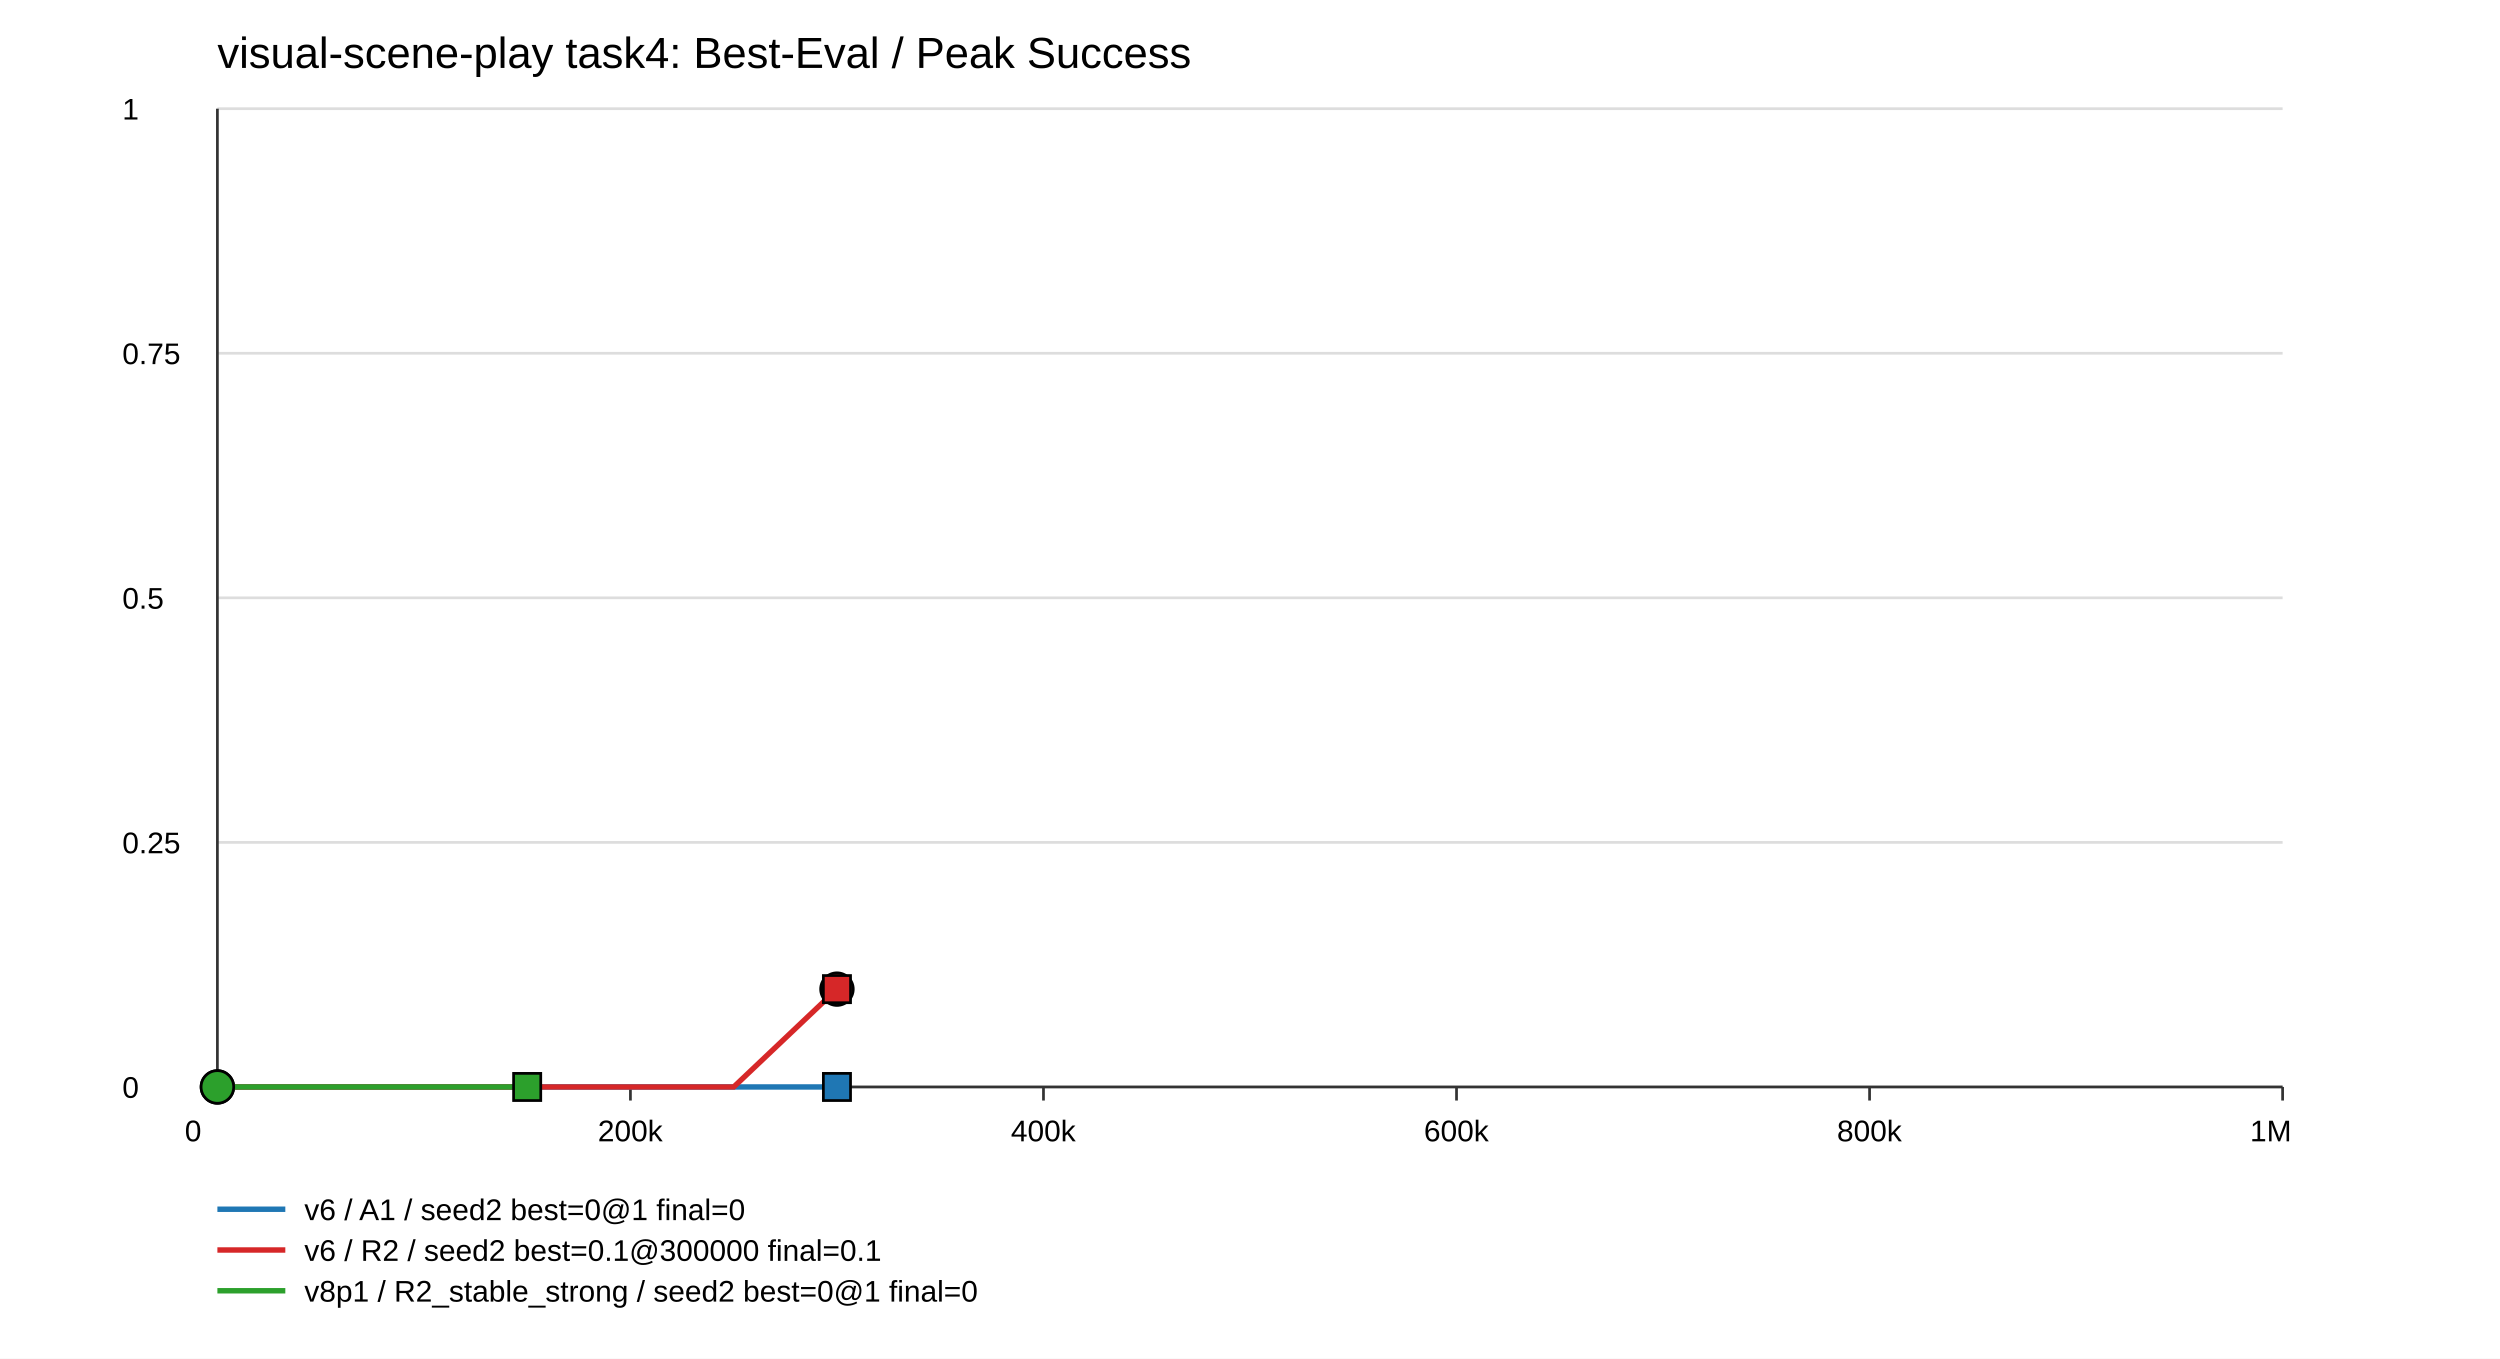
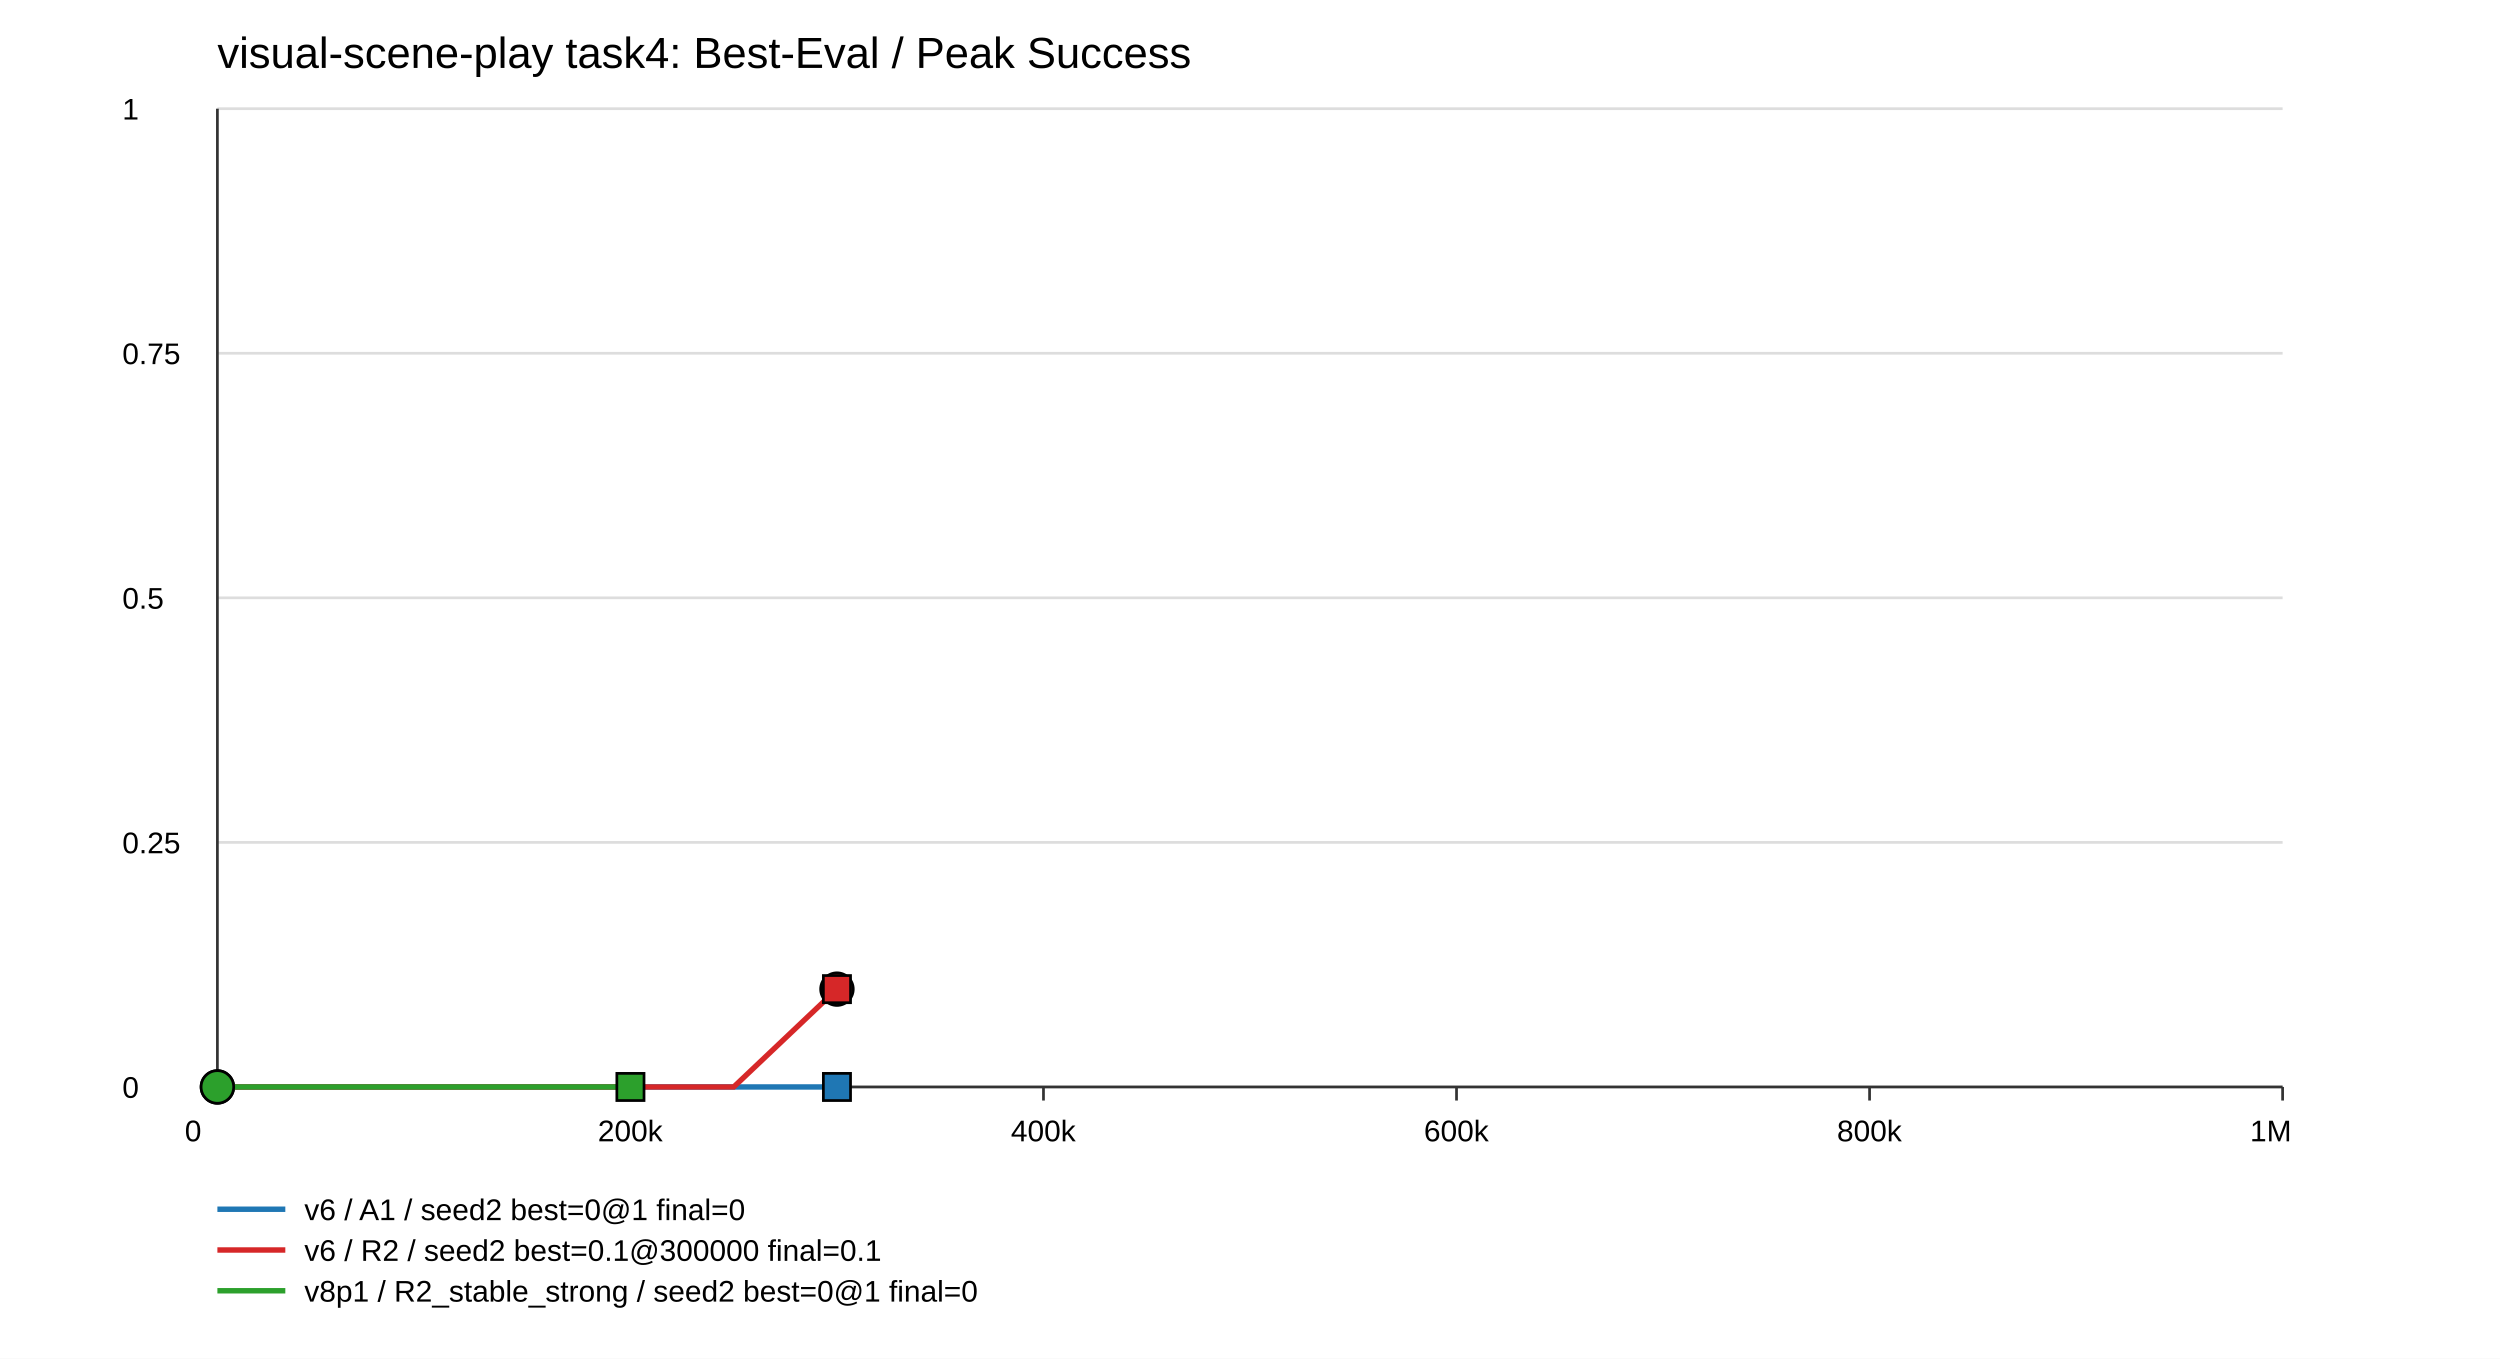
<svg xmlns="http://www.w3.org/2000/svg" width="920" height="500" viewBox="0 0 920 500">
  <rect width="100%" height="100%" fill="white" />
  <text x="80" y="25" font-family="Arial" font-size="16">visual-scene-play task4: Best-Eval / Peak Success</text>
  <line x1="80" y1="400.0" x2="840" y2="400.0" stroke="#ddd" />
  <text x="45" y="404.0" font-family="Arial" font-size="11">0</text>
  <line x1="80" y1="310.0" x2="840" y2="310.0" stroke="#ddd" />
  <text x="45" y="314.0" font-family="Arial" font-size="11">0.25</text>
  <line x1="80" y1="220.0" x2="840" y2="220.0" stroke="#ddd" />
  <text x="45" y="224.0" font-family="Arial" font-size="11">0.5</text>
  <line x1="80" y1="130.0" x2="840" y2="130.0" stroke="#ddd" />
  <text x="45" y="134.0" font-family="Arial" font-size="11">0.75</text>
  <line x1="80" y1="40.0" x2="840" y2="40.0" stroke="#ddd" />
  <text x="45" y="44.0" font-family="Arial" font-size="11">1</text>
  <line x1="80" y1="400" x2="840" y2="400" stroke="#333" />
  <line x1="80" y1="40" x2="80" y2="400" stroke="#333" />
  <line x1="80.0" y1="400" x2="80.0" y2="405" stroke="#333" />
  <text x="68.0" y="420" font-family="Arial" font-size="11">0</text>
  <line x1="232.0" y1="400" x2="232.0" y2="405" stroke="#333" />
  <text x="220.0" y="420" font-family="Arial" font-size="11">200k</text>
  <line x1="384.0" y1="400" x2="384.0" y2="405" stroke="#333" />
  <text x="372.0" y="420" font-family="Arial" font-size="11">400k</text>
  <line x1="536.0" y1="400" x2="536.0" y2="405" stroke="#333" />
  <text x="524.0" y="420" font-family="Arial" font-size="11">600k</text>
  <line x1="688.0" y1="400" x2="688.0" y2="405" stroke="#333" />
  <text x="676.0" y="420" font-family="Arial" font-size="11">800k</text>
  <line x1="840.0" y1="400" x2="840.0" y2="405" stroke="#333" />
  <text x="828.0" y="420" font-family="Arial" font-size="11">1M</text>
  <polyline points="80.0,400.0 118.0,400.0 156.0,400.0 194.0,400.0 232.0,400.0 270.0,400.0 308.0,400.0" fill="none" stroke="#1f77b4" stroke-width="2" />
  <circle cx="80.0" cy="400.0" r="6" fill="#1f77b4" stroke="black" />
  <rect x="303.0" y="395.0" width="10" height="10" fill="#1f77b4" stroke="black" />
  <line x1="80" y1="445" x2="105" y2="445" stroke="#1f77b4" stroke-width="2" />
  <text x="112" y="449" font-family="Arial" font-size="11">v6 / A1 / seed2 best=0@1 final=0</text>
  <polyline points="80.0,400.0 118.0,400.0 156.0,400.0 194.0,400.0 232.0,400.0 270.0,400.0 308.0,364.0" fill="none" stroke="#d62728" stroke-width="2" />
  <circle cx="308.0" cy="364.0" r="6" fill="#d62728" stroke="black" />
  <rect x="303.0" y="359.0" width="10" height="10" fill="#d62728" stroke="black" />
  <line x1="80" y1="460" x2="105" y2="460" stroke="#d62728" stroke-width="2" />
  <text x="112" y="464" font-family="Arial" font-size="11">v6 / R2 / seed2 best=0.1@300000 final=0.1</text>
-   <polyline points="80.0,400.0 118.0,400.0 156.0,400.0 194.0,400.0" fill="none" stroke="#2ca02c" stroke-width="2" />
+   <polyline points="80.0,400.0 118.0,400.0 156.0,400.0 194.0,400.0 232.0,400.0" fill="none" stroke="#2ca02c" stroke-width="2" />
  <circle cx="80.0" cy="400.0" r="6" fill="#2ca02c" stroke="black" />
-   <rect x="189.0" y="395.0" width="10" height="10" fill="#2ca02c" stroke="black" />
+   <rect x="227.0" y="395.0" width="10" height="10" fill="#2ca02c" stroke="black" />
  <line x1="80" y1="475" x2="105" y2="475" stroke="#2ca02c" stroke-width="2" />
  <text x="112" y="479" font-family="Arial" font-size="11">v8p1 / R2_stable_strong / seed2 best=0@1 final=0</text>
</svg>
